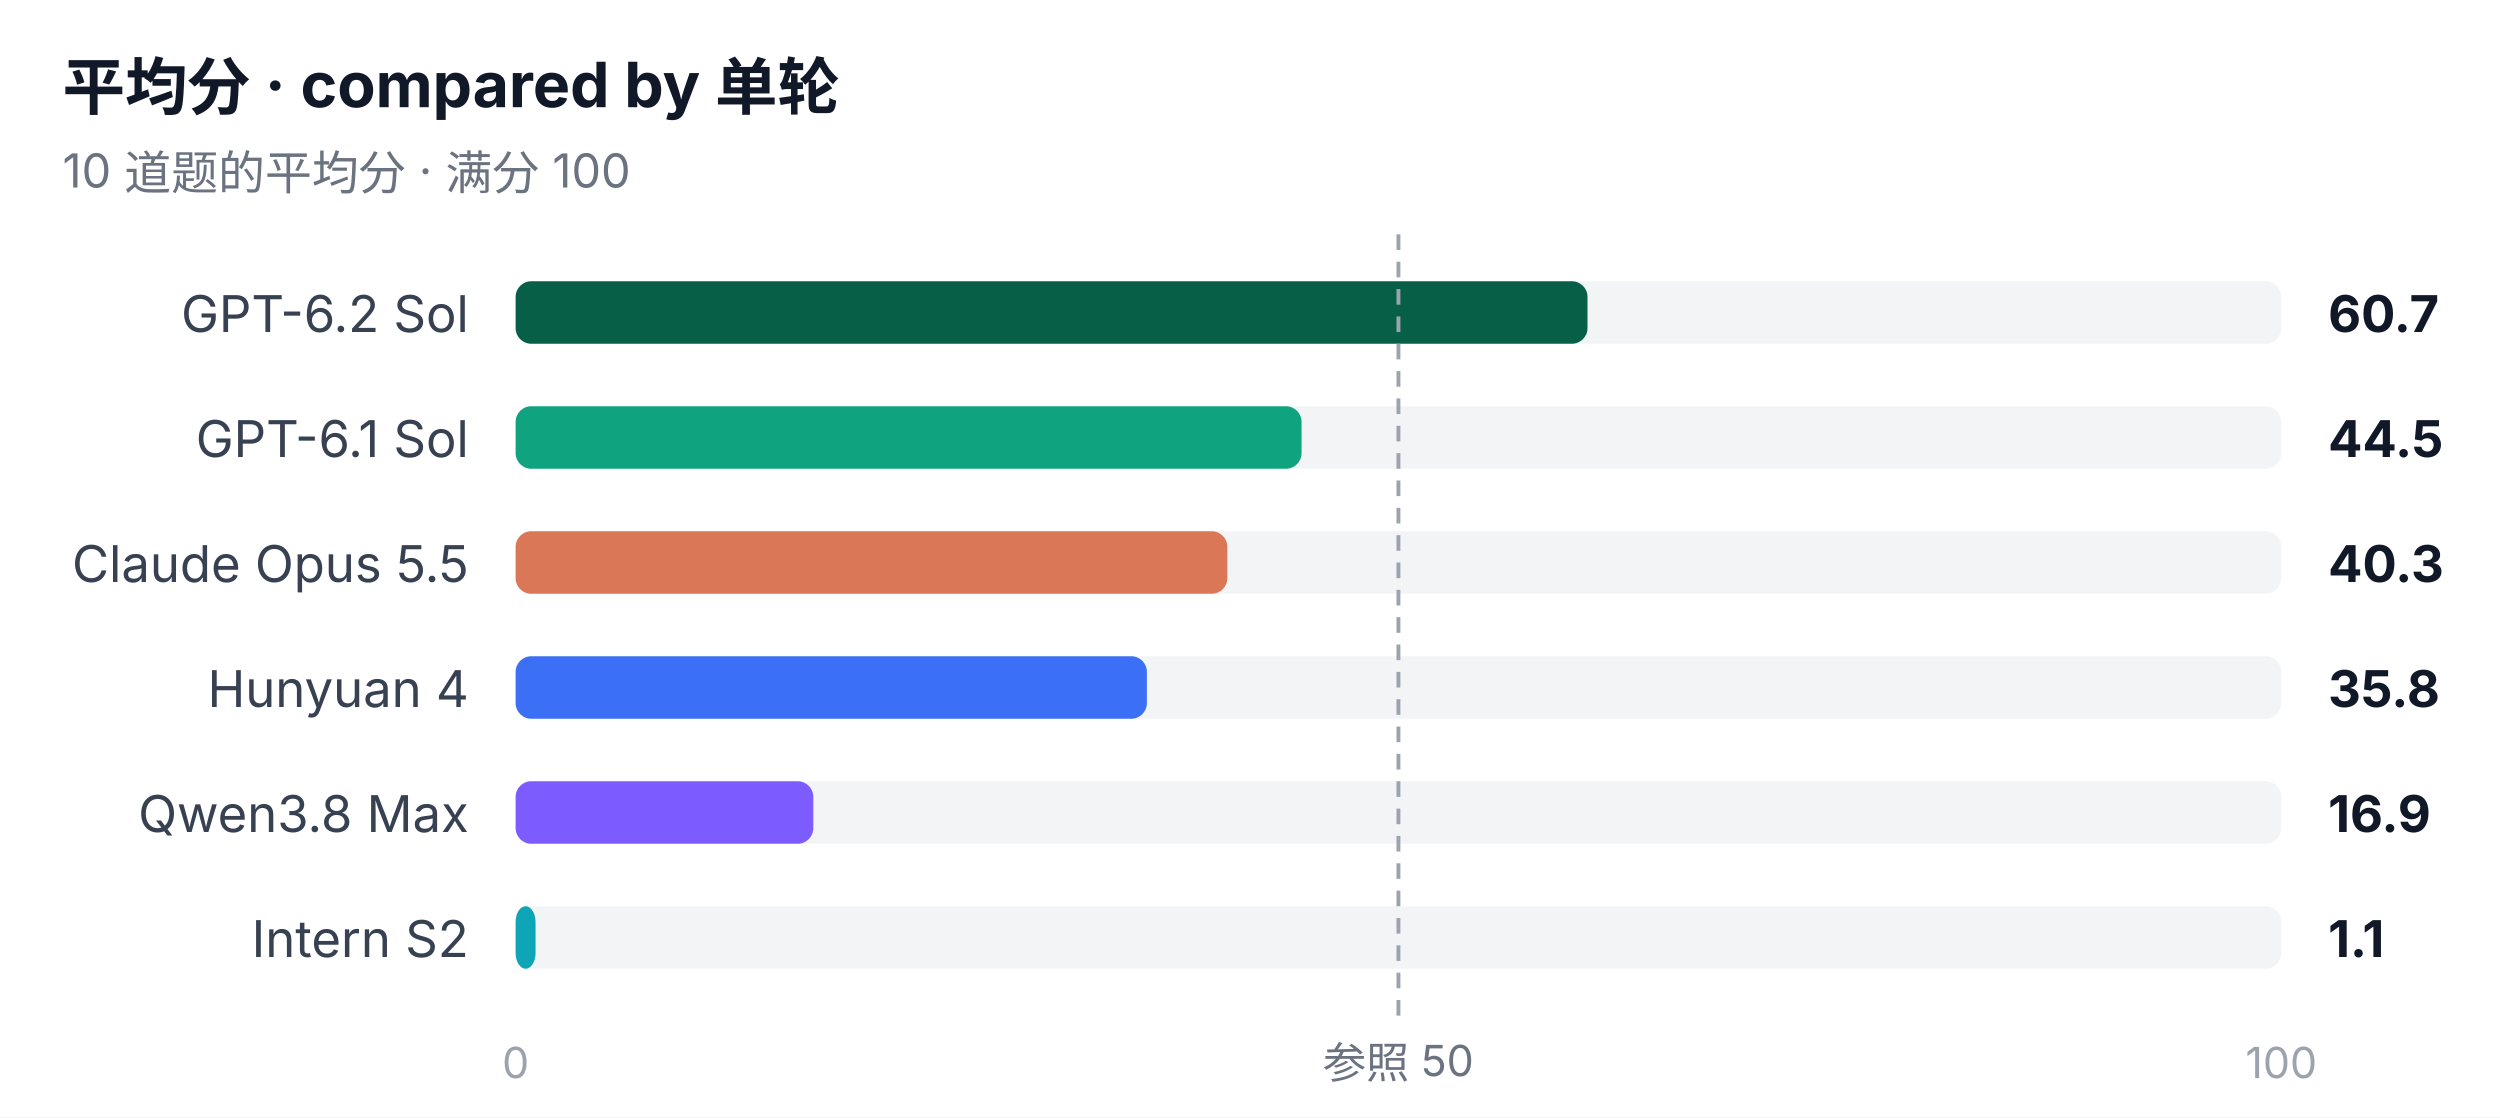
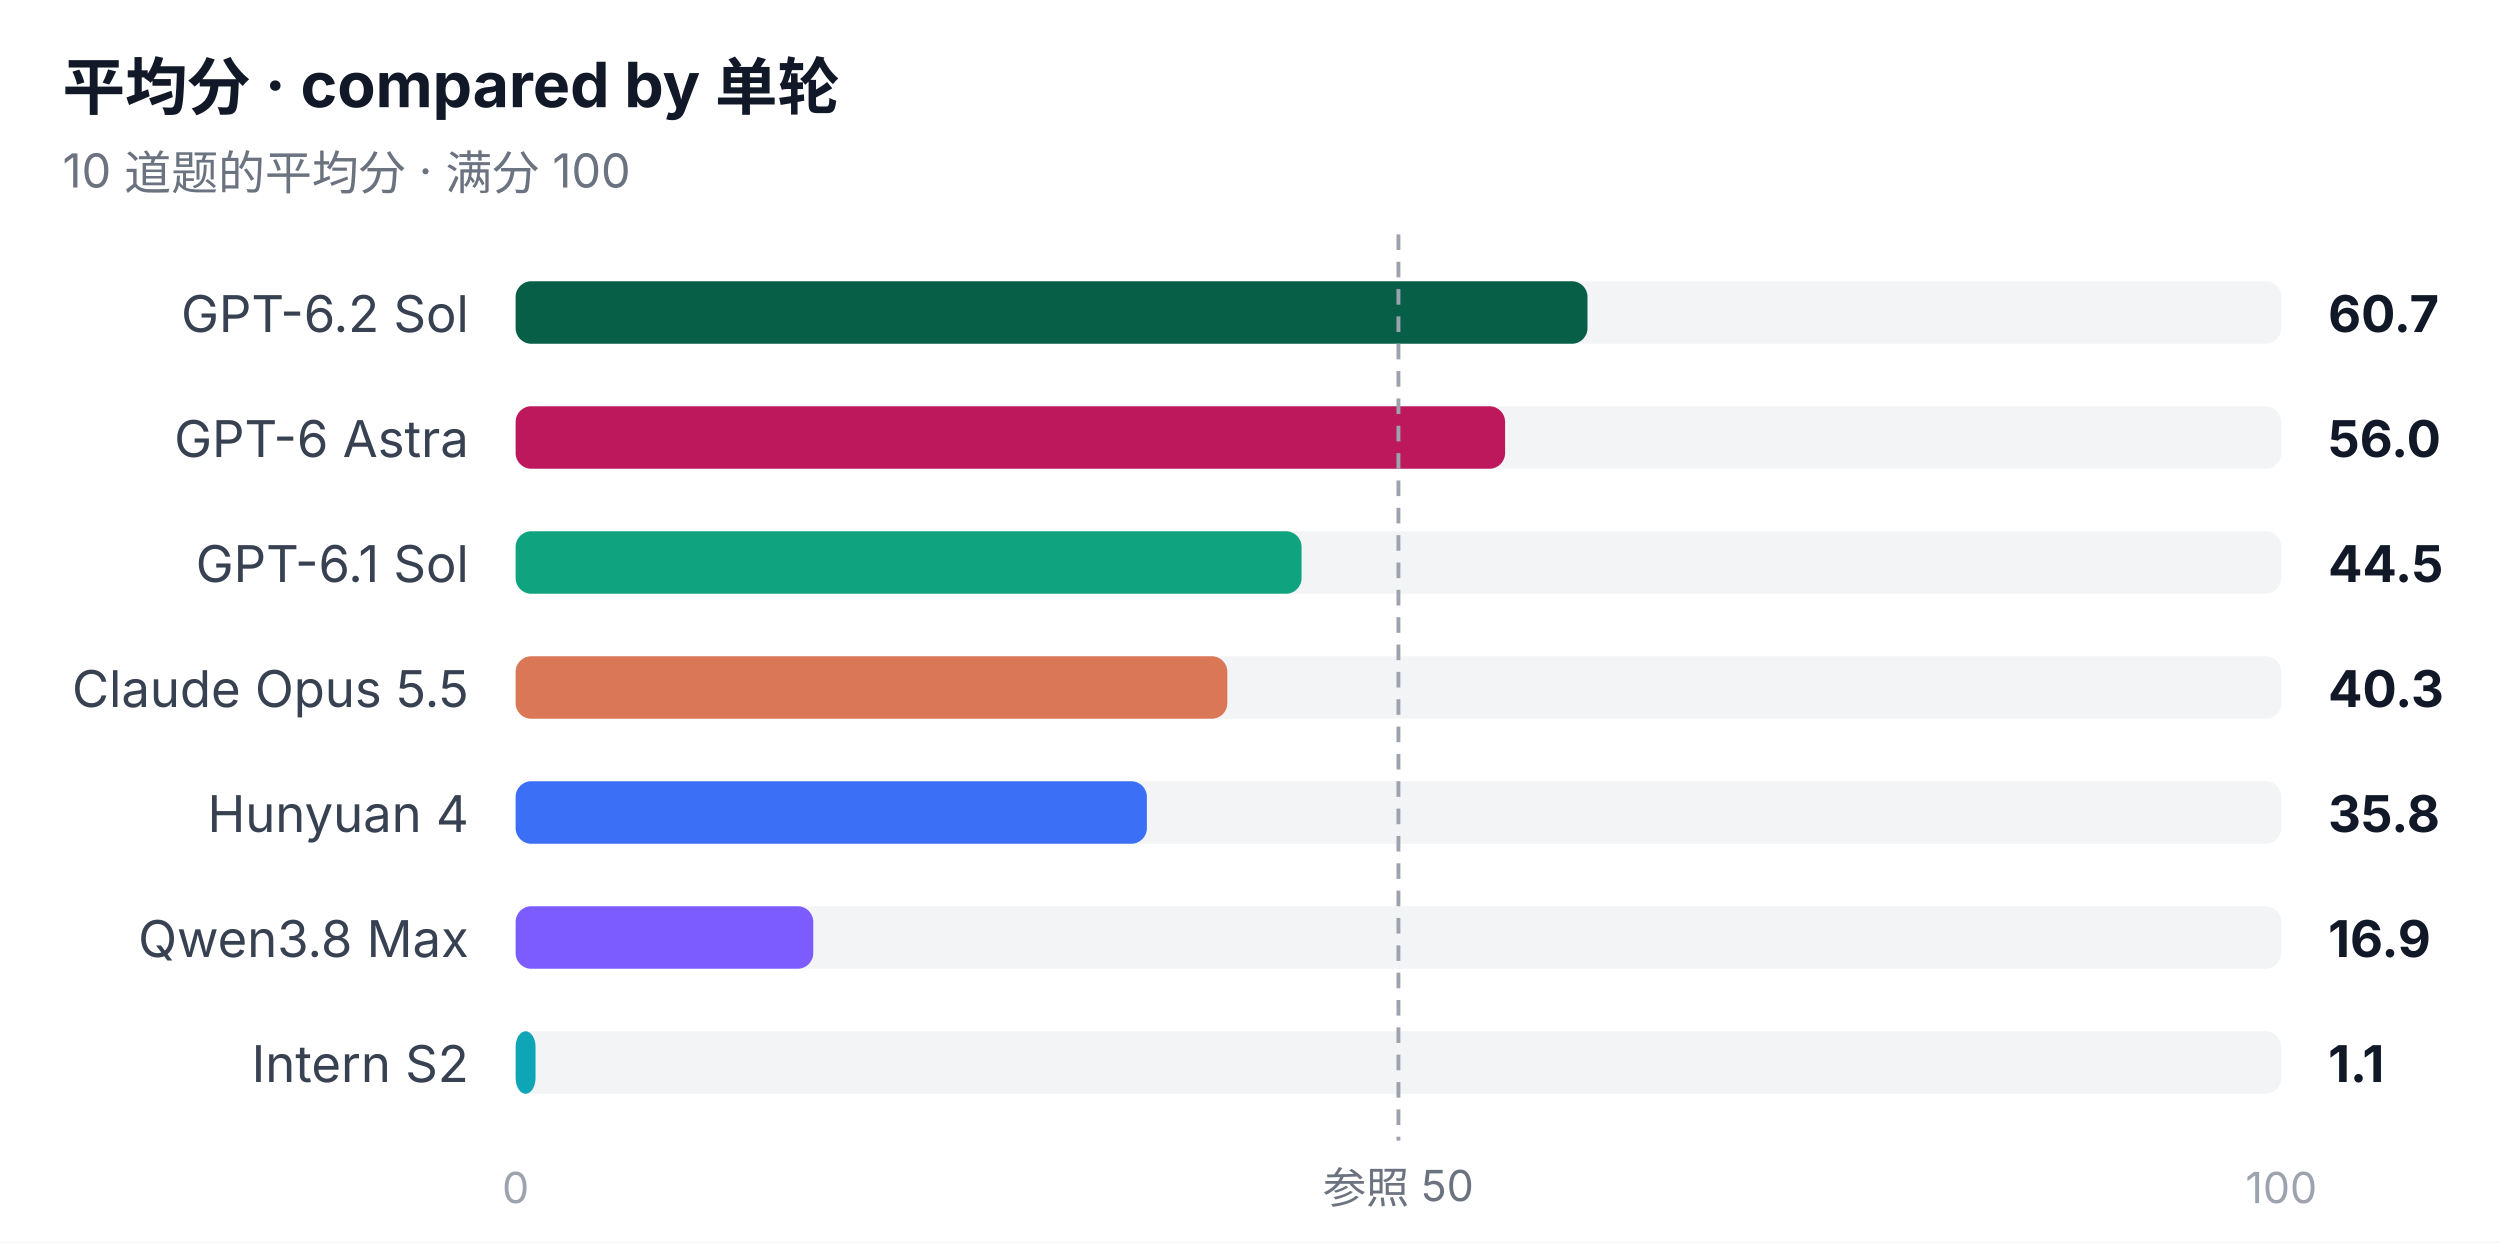
- <svg xmlns="http://www.w3.org/2000/svg" width="640" height="286" viewBox="0 0 640 286" font-family="Inter, -apple-system, BlinkMacSystemFont, 'Segoe UI', Roboto, 'Helvetica Neue', Arial, 'PingFang SC', 'Microsoft YaHei', sans-serif">
-   <rect width="640" height="286" fill="#ffffff" />
+ <svg xmlns="http://www.w3.org/2000/svg" width="640" height="318" viewBox="0 0 640 318" font-family="Inter, -apple-system, BlinkMacSystemFont, 'Segoe UI', Roboto, 'Helvetica Neue', Arial, 'PingFang SC', 'Microsoft YaHei', sans-serif">
+   <rect width="640" height="318" fill="#ffffff" />
  <text x="16" y="28" font-size="16" font-weight="700" fill="#111827">平均分 · compared by 单轮</text>
  <text x="16" y="48" font-size="12" fill="#6b7280">10 道题的平均分 · 满分 100</text>
  <text x="120" y="85.0" font-size="13" fill="#374151" text-anchor="end">GPT-6.2 Sol</text>
  <rect x="132" y="72.0" width="452" height="16" rx="4" fill="#f3f4f6" />
  <rect x="132" y="72.0" width="274.4" height="16" rx="4" fill="#065f46" />
  <text x="596" y="85.0" font-size="13" font-weight="700" fill="#111827">60.7</text>
-   <text x="120" y="117.0" font-size="13" fill="#374151" text-anchor="end">GPT-6.1 Sol</text>
+   <text x="120" y="117.0" font-size="13" fill="#374151" text-anchor="end">GPT-6 Astra</text>
  <rect x="132" y="104.0" width="452" height="16" rx="4" fill="#f3f4f6" />
-   <rect x="132" y="104.0" width="201.2" height="16" rx="4" fill="#10a37f" />
-   <text x="596" y="117.0" font-size="13" font-weight="700" fill="#111827">44.5</text>
-   <text x="120" y="149.0" font-size="13" fill="#374151" text-anchor="end">Claude Opus 5.5</text>
+   <rect x="132" y="104.0" width="253.3" height="16" rx="4" fill="#be185d" />
+   <text x="596" y="117.0" font-size="13" font-weight="700" fill="#111827">56.0</text>
+   <text x="120" y="149.0" font-size="13" fill="#374151" text-anchor="end">GPT-6.1 Sol</text>
  <rect x="132" y="136.0" width="452" height="16" rx="4" fill="#f3f4f6" />
-   <rect x="132" y="136.0" width="182.2" height="16" rx="4" fill="#d97757" />
-   <text x="596" y="149.0" font-size="13" font-weight="700" fill="#111827">40.3</text>
-   <text x="120" y="181.0" font-size="13" fill="#374151" text-anchor="end">Hunyuan 4</text>
+   <rect x="132" y="136.0" width="201.2" height="16" rx="4" fill="#10a37f" />
+   <text x="596" y="149.0" font-size="13" font-weight="700" fill="#111827">44.5</text>
+   <text x="120" y="181.0" font-size="13" fill="#374151" text-anchor="end">Claude Opus 5.5</text>
  <rect x="132" y="168.0" width="452" height="16" rx="4" fill="#f3f4f6" />
-   <rect x="132" y="168.0" width="161.6" height="16" rx="4" fill="#3b6ff5" />
-   <text x="596" y="181.0" font-size="13" font-weight="700" fill="#111827">35.8</text>
-   <text x="120" y="213.0" font-size="13" fill="#374151" text-anchor="end">Qwen3.8 Max</text>
+   <rect x="132" y="168.0" width="182.2" height="16" rx="4" fill="#d97757" />
+   <text x="596" y="181.0" font-size="13" font-weight="700" fill="#111827">40.3</text>
+   <text x="120" y="213.0" font-size="13" fill="#374151" text-anchor="end">Hunyuan 4</text>
  <rect x="132" y="200.0" width="452" height="16" rx="4" fill="#f3f4f6" />
-   <rect x="132" y="200.0" width="76.2" height="16" rx="4" fill="#7c5cff" />
-   <text x="596" y="213.0" font-size="13" font-weight="700" fill="#111827">16.9</text>
-   <text x="120" y="245.0" font-size="13" fill="#374151" text-anchor="end">Intern S2</text>
+   <rect x="132" y="200.0" width="161.6" height="16" rx="4" fill="#3b6ff5" />
+   <text x="596" y="213.0" font-size="13" font-weight="700" fill="#111827">35.8</text>
+   <text x="120" y="245.0" font-size="13" fill="#374151" text-anchor="end">Qwen3.8 Max</text>
  <rect x="132" y="232.0" width="452" height="16" rx="4" fill="#f3f4f6" />
-   <rect x="132" y="232.0" width="5.1" height="16" rx="4" fill="#0ea5b7" />
-   <text x="596" y="245.0" font-size="13" font-weight="700" fill="#111827">1.1</text>
-   <line x1="358.0" y1="60" x2="358.0" y2="260" stroke="#9ca3af" stroke-dasharray="4 3" />
-   <text x="132.0" y="276" font-size="11" fill="#9ca3af" text-anchor="middle">0</text>
-   <text x="358.0" y="276" font-size="11" fill="#6b7280" text-anchor="middle">参照 50</text>
-   <text x="584.0" y="276" font-size="11" fill="#9ca3af" text-anchor="middle">100</text>
+   <rect x="132" y="232.0" width="76.2" height="16" rx="4" fill="#7c5cff" />
+   <text x="596" y="245.0" font-size="13" font-weight="700" fill="#111827">16.9</text>
+   <text x="120" y="277.0" font-size="13" fill="#374151" text-anchor="end">Intern S2</text>
+   <rect x="132" y="264.0" width="452" height="16" rx="4" fill="#f3f4f6" />
+   <rect x="132" y="264.0" width="5.1" height="16" rx="4" fill="#0ea5b7" />
+   <text x="596" y="277.0" font-size="13" font-weight="700" fill="#111827">1.1</text>
+   <line x1="358.0" y1="60" x2="358.0" y2="292" stroke="#9ca3af" stroke-dasharray="4 3" />
+   <text x="132.0" y="308" font-size="11" fill="#9ca3af" text-anchor="middle">0</text>
+   <text x="358.0" y="308" font-size="11" fill="#6b7280" text-anchor="middle">参照 50</text>
+   <text x="584.0" y="308" font-size="11" fill="#9ca3af" text-anchor="middle">100</text>
</svg>
